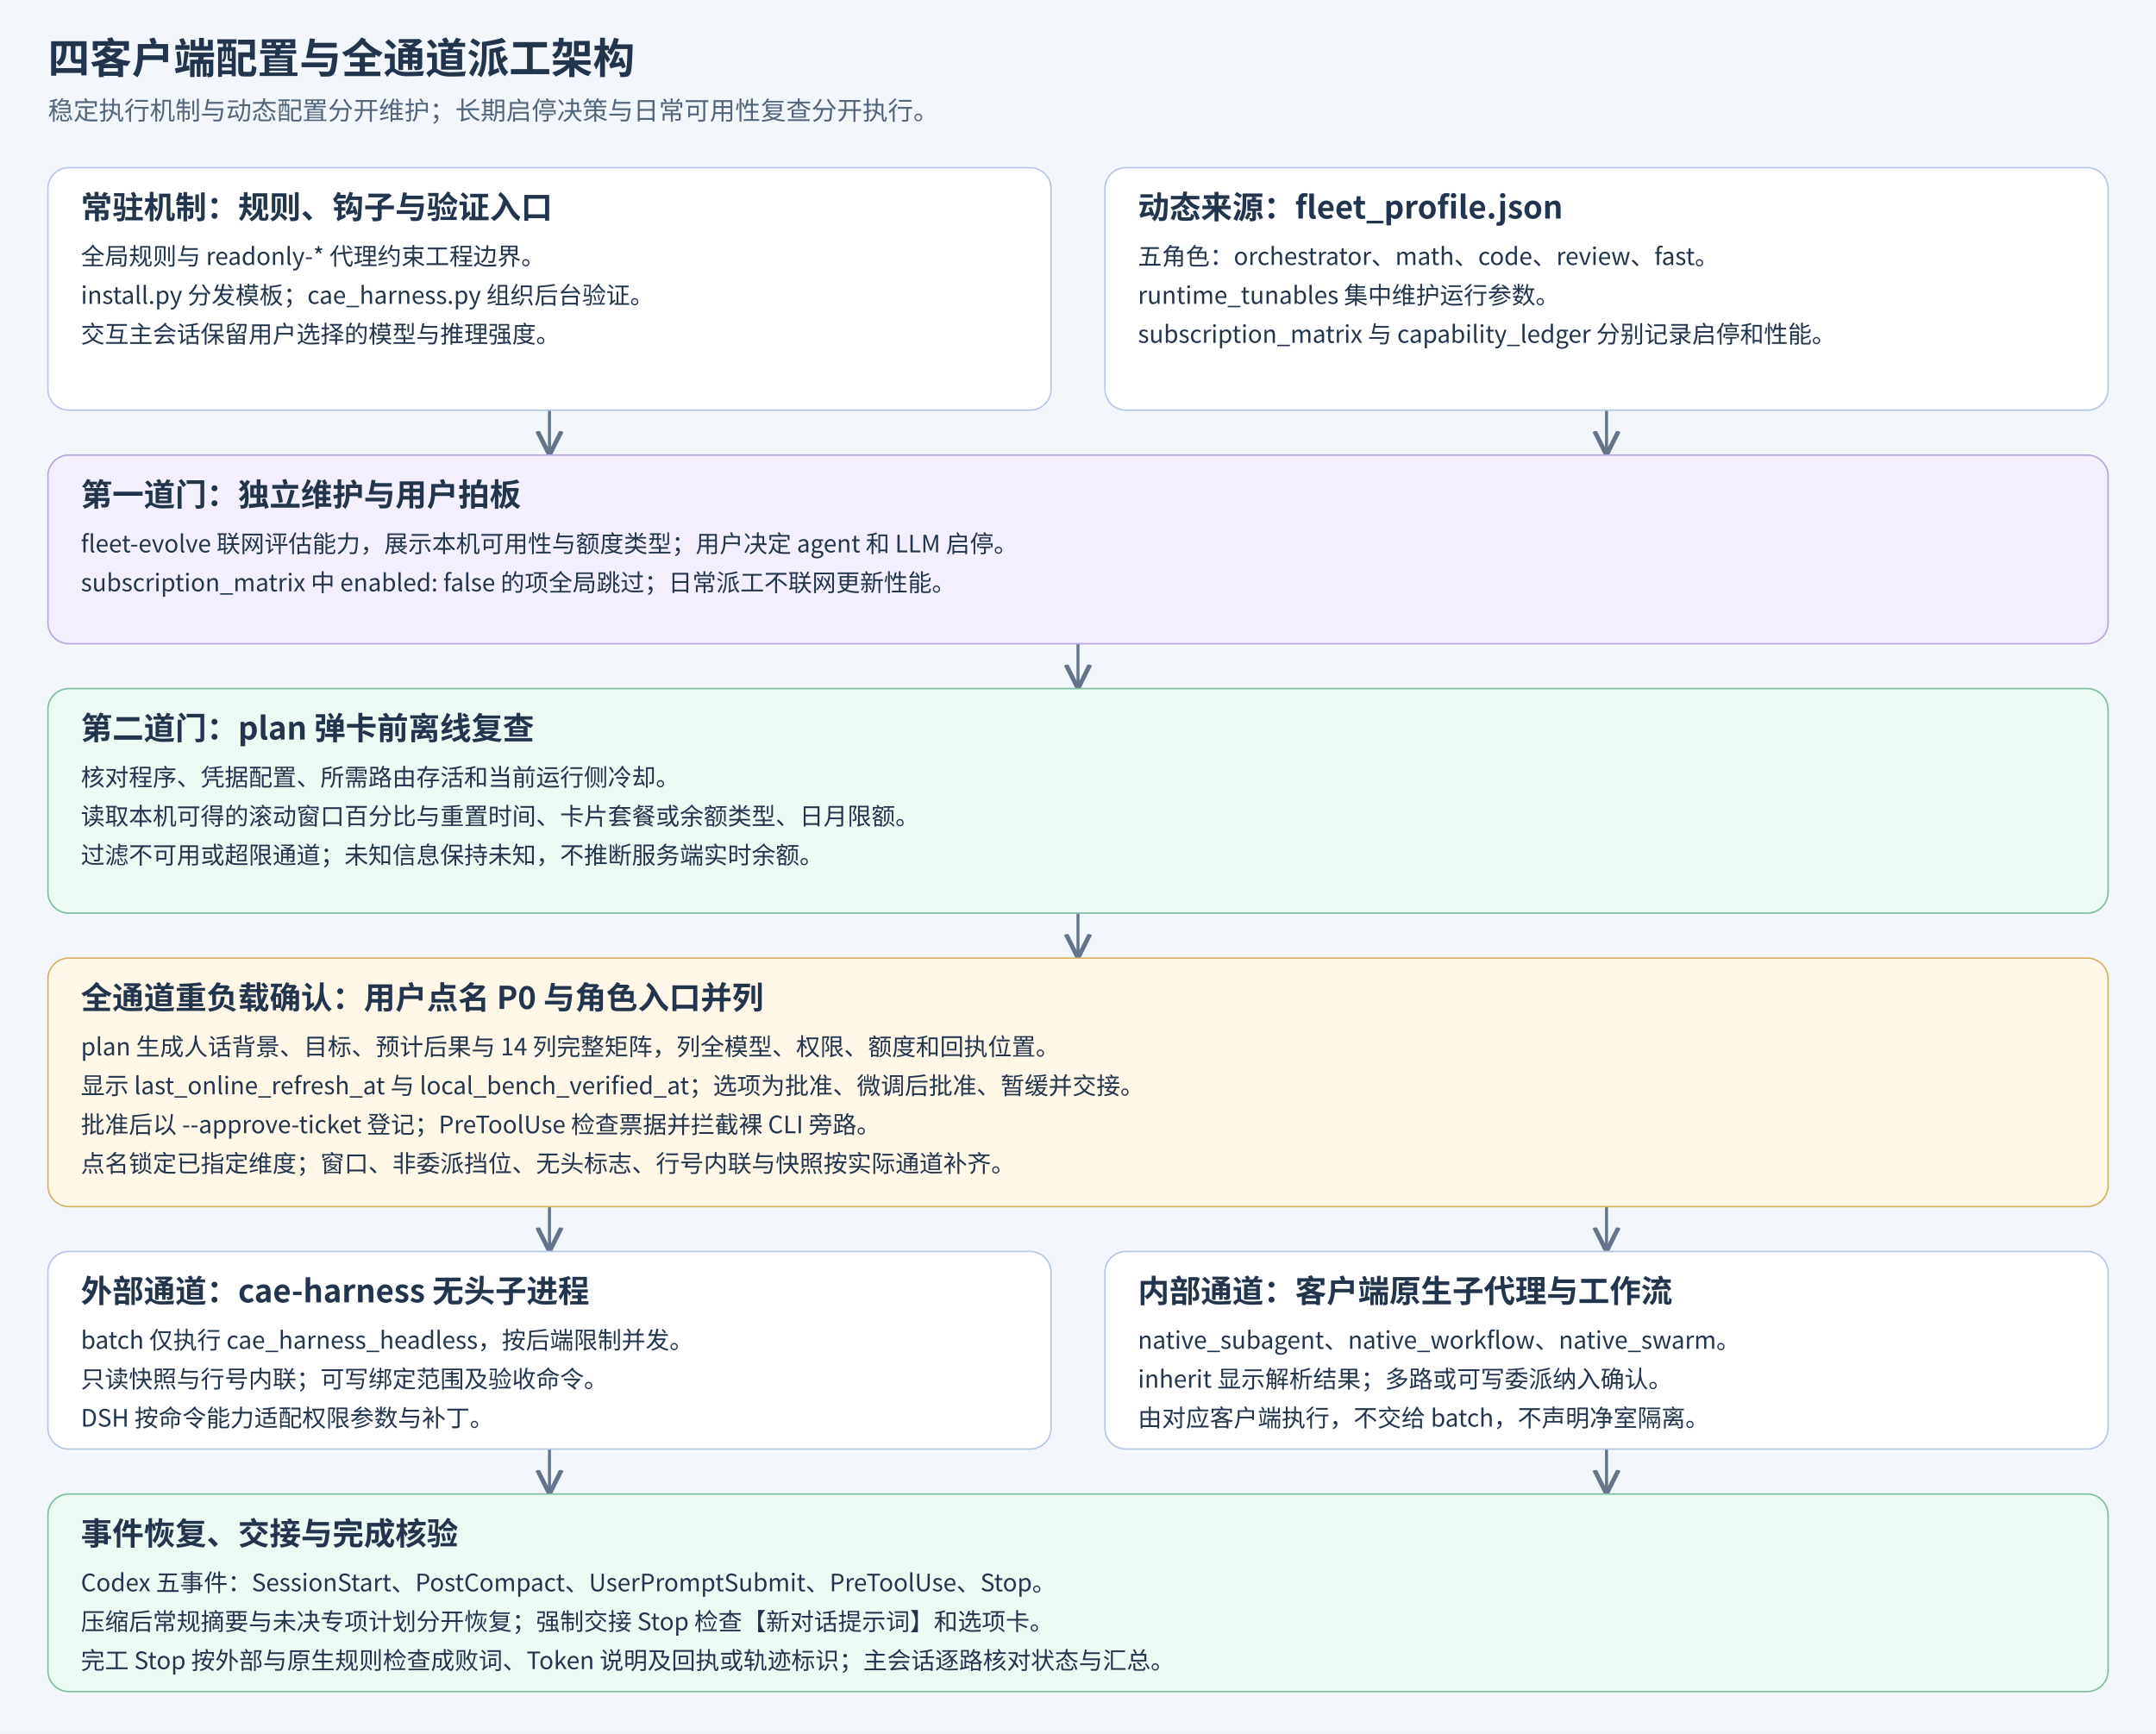
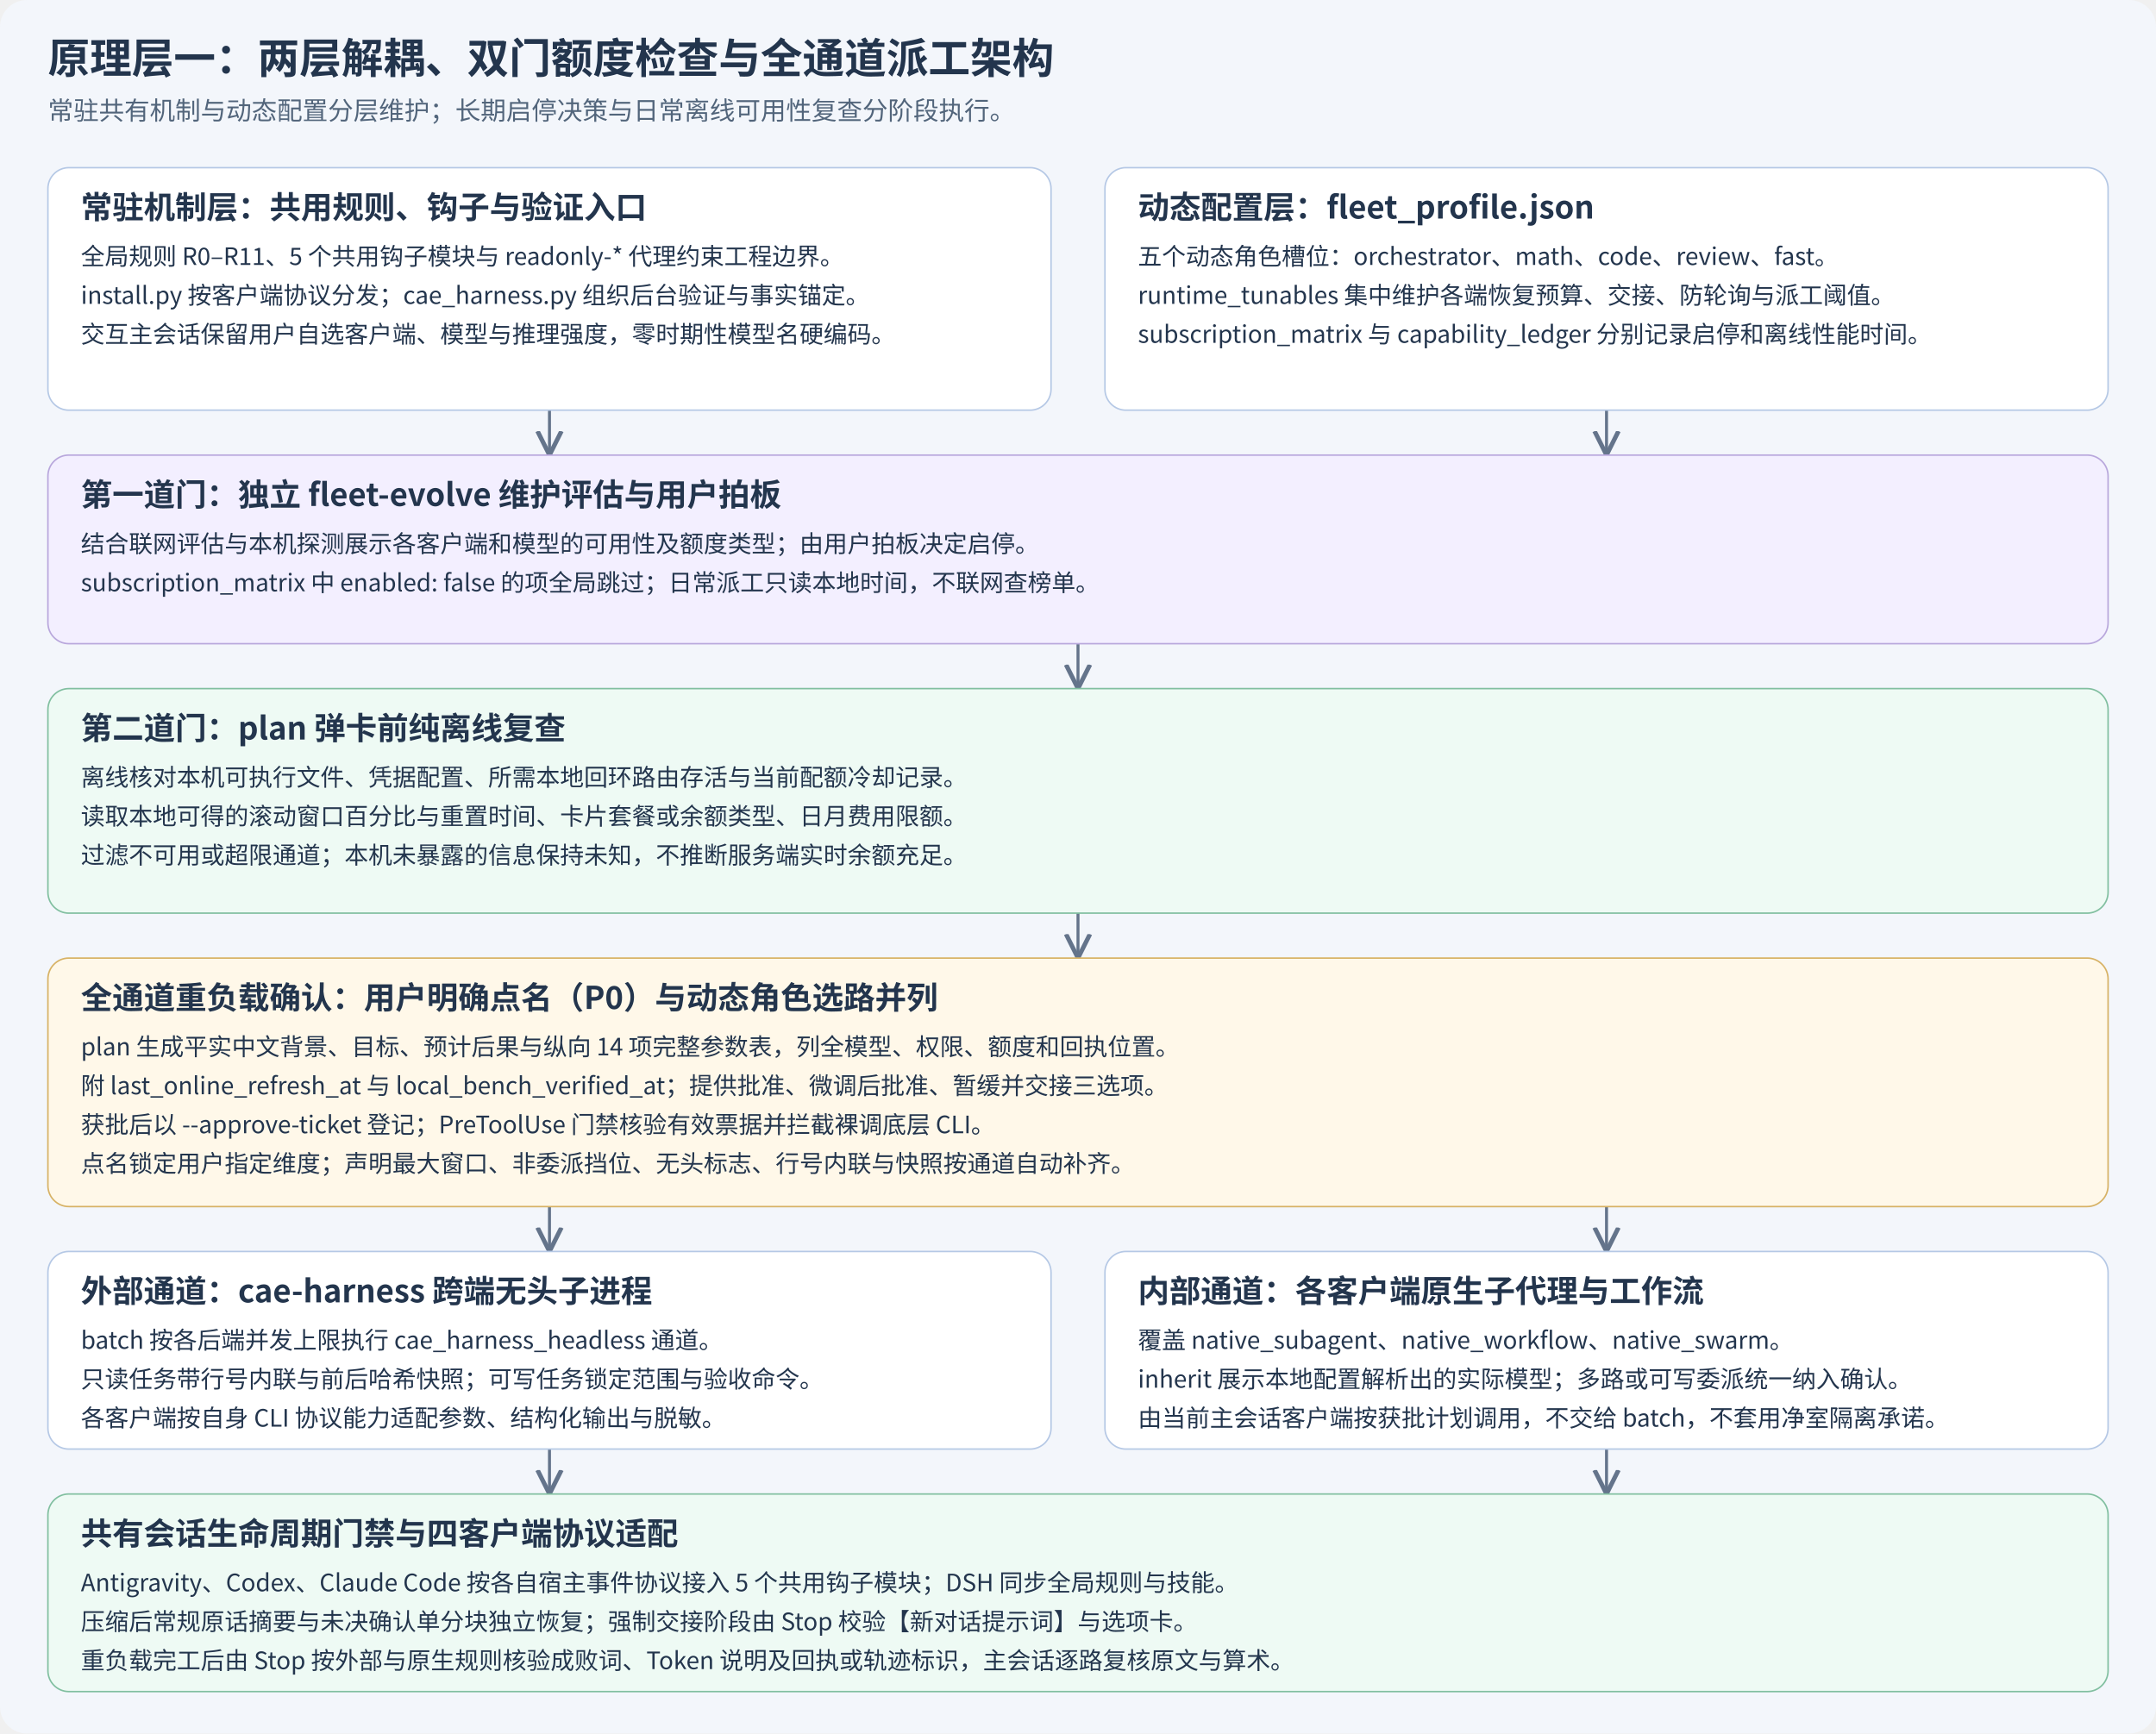
<svg xmlns="http://www.w3.org/2000/svg" width="1440" height="1158" viewBox="0 0 1440 1158" role="img" aria-labelledby="title desc">
  <defs>
    <marker id="arrow" markerWidth="10" markerHeight="10" refX="8" refY="5" orient="auto">
      <path d="M 0 1 L 8 5 L 0 9" fill="none" stroke="#64748b" stroke-width="1.5" />
    </marker>
  </defs>
  <style>text { font-family: "Microsoft YaHei", "Noto Sans CJK SC", sans-serif; fill: #23354d; } .title { font-size: 28px; font-weight: 700; } .subtitle { font-size: 17px; fill: #52657b; } .heading { font-size: 21px; font-weight: 700; } .body { font-size: 16px; } .link { fill: none; stroke: #64748b; stroke-width: 2; marker-end: url(#arrow); }</style>
-   <rect width="1440" height="1158" fill="#f3f6fb" />
-   <text x="32" y="49" class="title">四客户端配置与全通道派工架构</text>
-   <text x="32" y="80" class="subtitle">稳定执行机制与动态配置分开维护；长期启停决策与日常可用性复查分开执行。</text>
+   <rect width="1440" height="1158" rx="18" fill="#f3f6fb" />
+   <text x="32" y="49" class="title">原理层一：两层解耦、双门额度检查与全通道派工架构</text>
+   <text x="32" y="80" class="subtitle">常驻共有机制与动态配置分层维护；长期启停决策与日常离线可用性复查分阶段执行。</text>
  <path class="link" d="M 367 274 L 367 304" />
  <path class="link" d="M 1073 274 L 1073 304" />
  <path class="link" d="M 720 430 L 720 460" />
  <path class="link" d="M 720 610 L 720 640" />
  <path class="link" d="M 367 806 L 367 836" />
  <path class="link" d="M 1073 806 L 1073 836" />
  <path class="link" d="M 367 968 L 367 998" />
  <path class="link" d="M 1073 968 L 1073 998" />
  <g>
    <rect x="32" y="112" width="670" height="162" rx="14" fill="#ffffff" stroke="#b5c8e5" />
-     <text x="54" y="146" class="heading">常驻机制：规则、钩子与验证入口</text>
-     <text x="54" y="177" class="body">全局规则与 readonly-* 代理约束工程边界。</text>
-     <text x="54" y="203" class="body">install.py 分发模板；cae_harness.py 组织后台验证。</text>
-     <text x="54" y="229" class="body">交互主会话保留用户选择的模型与推理强度。</text>
+     <text x="54" y="146" class="heading">常驻机制层：共用规则、钩子与验证入口</text>
+     <text x="54" y="177" class="body">全局规则 R0–R11、5 个共用钩子模块与 readonly-* 代理约束工程边界。</text>
+     <text x="54" y="203" class="body">install.py 按客户端协议分发；cae_harness.py 组织后台验证与事实锚定。</text>
+     <text x="54" y="229" class="body">交互主会话保留用户自选客户端、模型与推理强度，零时期性模型名硬编码。</text>
  </g>
  <g>
    <rect x="738" y="112" width="670" height="162" rx="14" fill="#ffffff" stroke="#b5c8e5" />
-     <text x="760" y="146" class="heading">动态来源：fleet_profile.json</text>
-     <text x="760" y="177" class="body">五角色：orchestrator、math、code、review、fast。</text>
-     <text x="760" y="203" class="body">runtime_tunables 集中维护运行参数。</text>
-     <text x="760" y="229" class="body">subscription_matrix 与 capability_ledger 分别记录启停和性能。</text>
+     <text x="760" y="146" class="heading">动态配置层：fleet_profile.json</text>
+     <text x="760" y="177" class="body">五个动态角色槽位：orchestrator、math、code、review、fast。</text>
+     <text x="760" y="203" class="body">runtime_tunables 集中维护各端恢复预算、交接、防轮询与派工阈值。</text>
+     <text x="760" y="229" class="body">subscription_matrix 与 capability_ledger 分别记录启停和离线性能时间。</text>
  </g>
  <g>
    <rect x="32" y="304" width="1376" height="126" rx="14" fill="#f3efff" stroke="#b8a7dc" />
-     <text x="54" y="338" class="heading">第一道门：独立维护与用户拍板</text>
-     <text x="54" y="369" class="body">fleet-evolve 联网评估能力，展示本机可用性与额度类型；用户决定 agent 和 LLM 启停。</text>
-     <text x="54" y="395" class="body">subscription_matrix 中 enabled: false 的项全局跳过；日常派工不联网更新性能。</text>
+     <text x="54" y="338" class="heading">第一道门：独立 fleet-evolve 维护评估与用户拍板</text>
+     <text x="54" y="369" class="body">结合联网评估与本机探测展示各客户端和模型的可用性及额度类型；由用户拍板决定启停。</text>
+     <text x="54" y="395" class="body">subscription_matrix 中 enabled: false 的项全局跳过；日常派工只读本地时间，不联网查榜单。</text>
  </g>
  <g>
    <rect x="32" y="460" width="1376" height="150" rx="14" fill="#eefaf4" stroke="#81bfa0" />
-     <text x="54" y="494" class="heading">第二道门：plan 弹卡前离线复查</text>
-     <text x="54" y="525" class="body">核对程序、凭据配置、所需路由存活和当前运行侧冷却。</text>
-     <text x="54" y="551" class="body">读取本机可得的滚动窗口百分比与重置时间、卡片套餐或余额类型、日月限额。</text>
-     <text x="54" y="577" class="body">过滤不可用或超限通道；未知信息保持未知，不推断服务端实时余额。</text>
+     <text x="54" y="494" class="heading">第二道门：plan 弹卡前纯离线复查</text>
+     <text x="54" y="525" class="body">离线核对本机可执行文件、凭据配置、所需本地回环路由存活与当前配额冷却记录。</text>
+     <text x="54" y="551" class="body">读取本地可得的滚动窗口百分比与重置时间、卡片套餐或余额类型、日月费用限额。</text>
+     <text x="54" y="577" class="body">过滤不可用或超限通道；本机未暴露的信息保持未知，不推断服务端实时余额充足。</text>
  </g>
  <g>
    <rect x="32" y="640" width="1376" height="166" rx="14" fill="#fff8e9" stroke="#d7b265" />
-     <text x="54" y="674" class="heading">全通道重负载确认：用户点名 P0 与角色入口并列</text>
-     <text x="54" y="705" class="body">plan 生成人话背景、目标、预计后果与 14 列完整矩阵，列全模型、权限、额度和回执位置。</text>
-     <text x="54" y="731" class="body">显示 last_online_refresh_at 与 local_bench_verified_at；选项为批准、微调后批准、暂缓并交接。</text>
-     <text x="54" y="757" class="body">批准后以 --approve-ticket 登记；PreToolUse 检查票据并拦截裸 CLI 旁路。</text>
-     <text x="54" y="783" class="body">点名锁定已指定维度；窗口、非委派挡位、无头标志、行号内联与快照按实际通道补齐。</text>
+     <text x="54" y="674" class="heading">全通道重负载确认：用户明确点名（P0）与动态角色选路并列</text>
+     <text x="54" y="705" class="body">plan 生成平实中文背景、目标、预计后果与纵向 14 项完整参数表，列全模型、权限、额度和回执位置。</text>
+     <text x="54" y="731" class="body">附 last_online_refresh_at 与 local_bench_verified_at；提供批准、微调后批准、暂缓并交接三选项。</text>
+     <text x="54" y="757" class="body">获批后以 --approve-ticket 登记；PreToolUse 门禁核验有效票据并拦截裸调底层 CLI。</text>
+     <text x="54" y="783" class="body">点名锁定用户指定维度；声明最大窗口、非委派挡位、无头标志、行号内联与快照按通道自动补齐。</text>
  </g>
  <g>
    <rect x="32" y="836" width="670" height="132" rx="14" fill="#ffffff" stroke="#b5c8e5" />
-     <text x="54" y="870" class="heading">外部通道：cae-harness 无头子进程</text>
-     <text x="54" y="901" class="body">batch 仅执行 cae_harness_headless，按后端限制并发。</text>
-     <text x="54" y="927" class="body">只读快照与行号内联；可写绑定范围及验收命令。</text>
-     <text x="54" y="953" class="body">DSH 按命令能力适配权限参数与补丁。</text>
+     <text x="54" y="870" class="heading">外部通道：cae-harness 跨端无头子进程</text>
+     <text x="54" y="901" class="body">batch 按各后端并发上限执行 cae_harness_headless 通道。</text>
+     <text x="54" y="927" class="body">只读任务带行号内联与前后哈希快照；可写任务锁定范围与验收命令。</text>
+     <text x="54" y="953" class="body">各客户端按自身 CLI 协议能力适配参数、结构化输出与脱敏。</text>
  </g>
  <g>
    <rect x="738" y="836" width="670" height="132" rx="14" fill="#ffffff" stroke="#b5c8e5" />
-     <text x="760" y="870" class="heading">内部通道：客户端原生子代理与工作流</text>
-     <text x="760" y="901" class="body">native_subagent、native_workflow、native_swarm。</text>
-     <text x="760" y="927" class="body">inherit 显示解析结果；多路或可写委派纳入确认。</text>
-     <text x="760" y="953" class="body">由对应客户端执行，不交给 batch，不声明净室隔离。</text>
+     <text x="760" y="870" class="heading">内部通道：各客户端原生子代理与工作流</text>
+     <text x="760" y="901" class="body">覆盖 native_subagent、native_workflow、native_swarm。</text>
+     <text x="760" y="927" class="body">inherit 展示本地配置解析出的实际模型；多路或可写委派统一纳入确认。</text>
+     <text x="760" y="953" class="body">由当前主会话客户端按获批计划调用，不交给 batch，不套用净室隔离承诺。</text>
  </g>
  <g>
    <rect x="32" y="998" width="1376" height="132" rx="14" fill="#eefaf4" stroke="#81bfa0" />
-     <text x="54" y="1032" class="heading">事件恢复、交接与完成核验</text>
-     <text x="54" y="1063" class="body">Codex 五事件：SessionStart、PostCompact、UserPromptSubmit、PreToolUse、Stop。</text>
-     <text x="54" y="1089" class="body">压缩后常规摘要与未决专项计划分开恢复；强制交接 Stop 检查【新对话提示词】和选项卡。</text>
-     <text x="54" y="1115" class="body">完工 Stop 按外部与原生规则检查成败词、Token 说明及回执或轨迹标识；主会话逐路核对状态与汇总。</text>
+     <text x="54" y="1032" class="heading">共有会话生命周期门禁与四客户端协议适配</text>
+     <text x="54" y="1063" class="body">Antigravity、Codex、Claude Code 按各自宿主事件协议接入 5 个共用钩子模块；DSH 同步全局规则与技能。</text>
+     <text x="54" y="1089" class="body">压缩后常规原话摘要与未决确认单分块独立恢复；强制交接阶段由 Stop 校验【新对话提示词】与选项卡。</text>
+     <text x="54" y="1115" class="body">重负载完工后由 Stop 按外部与原生规则核验成败词、Token 说明及回执或轨迹标识，主会话逐路复核原文与算术。</text>
  </g>
</svg>
